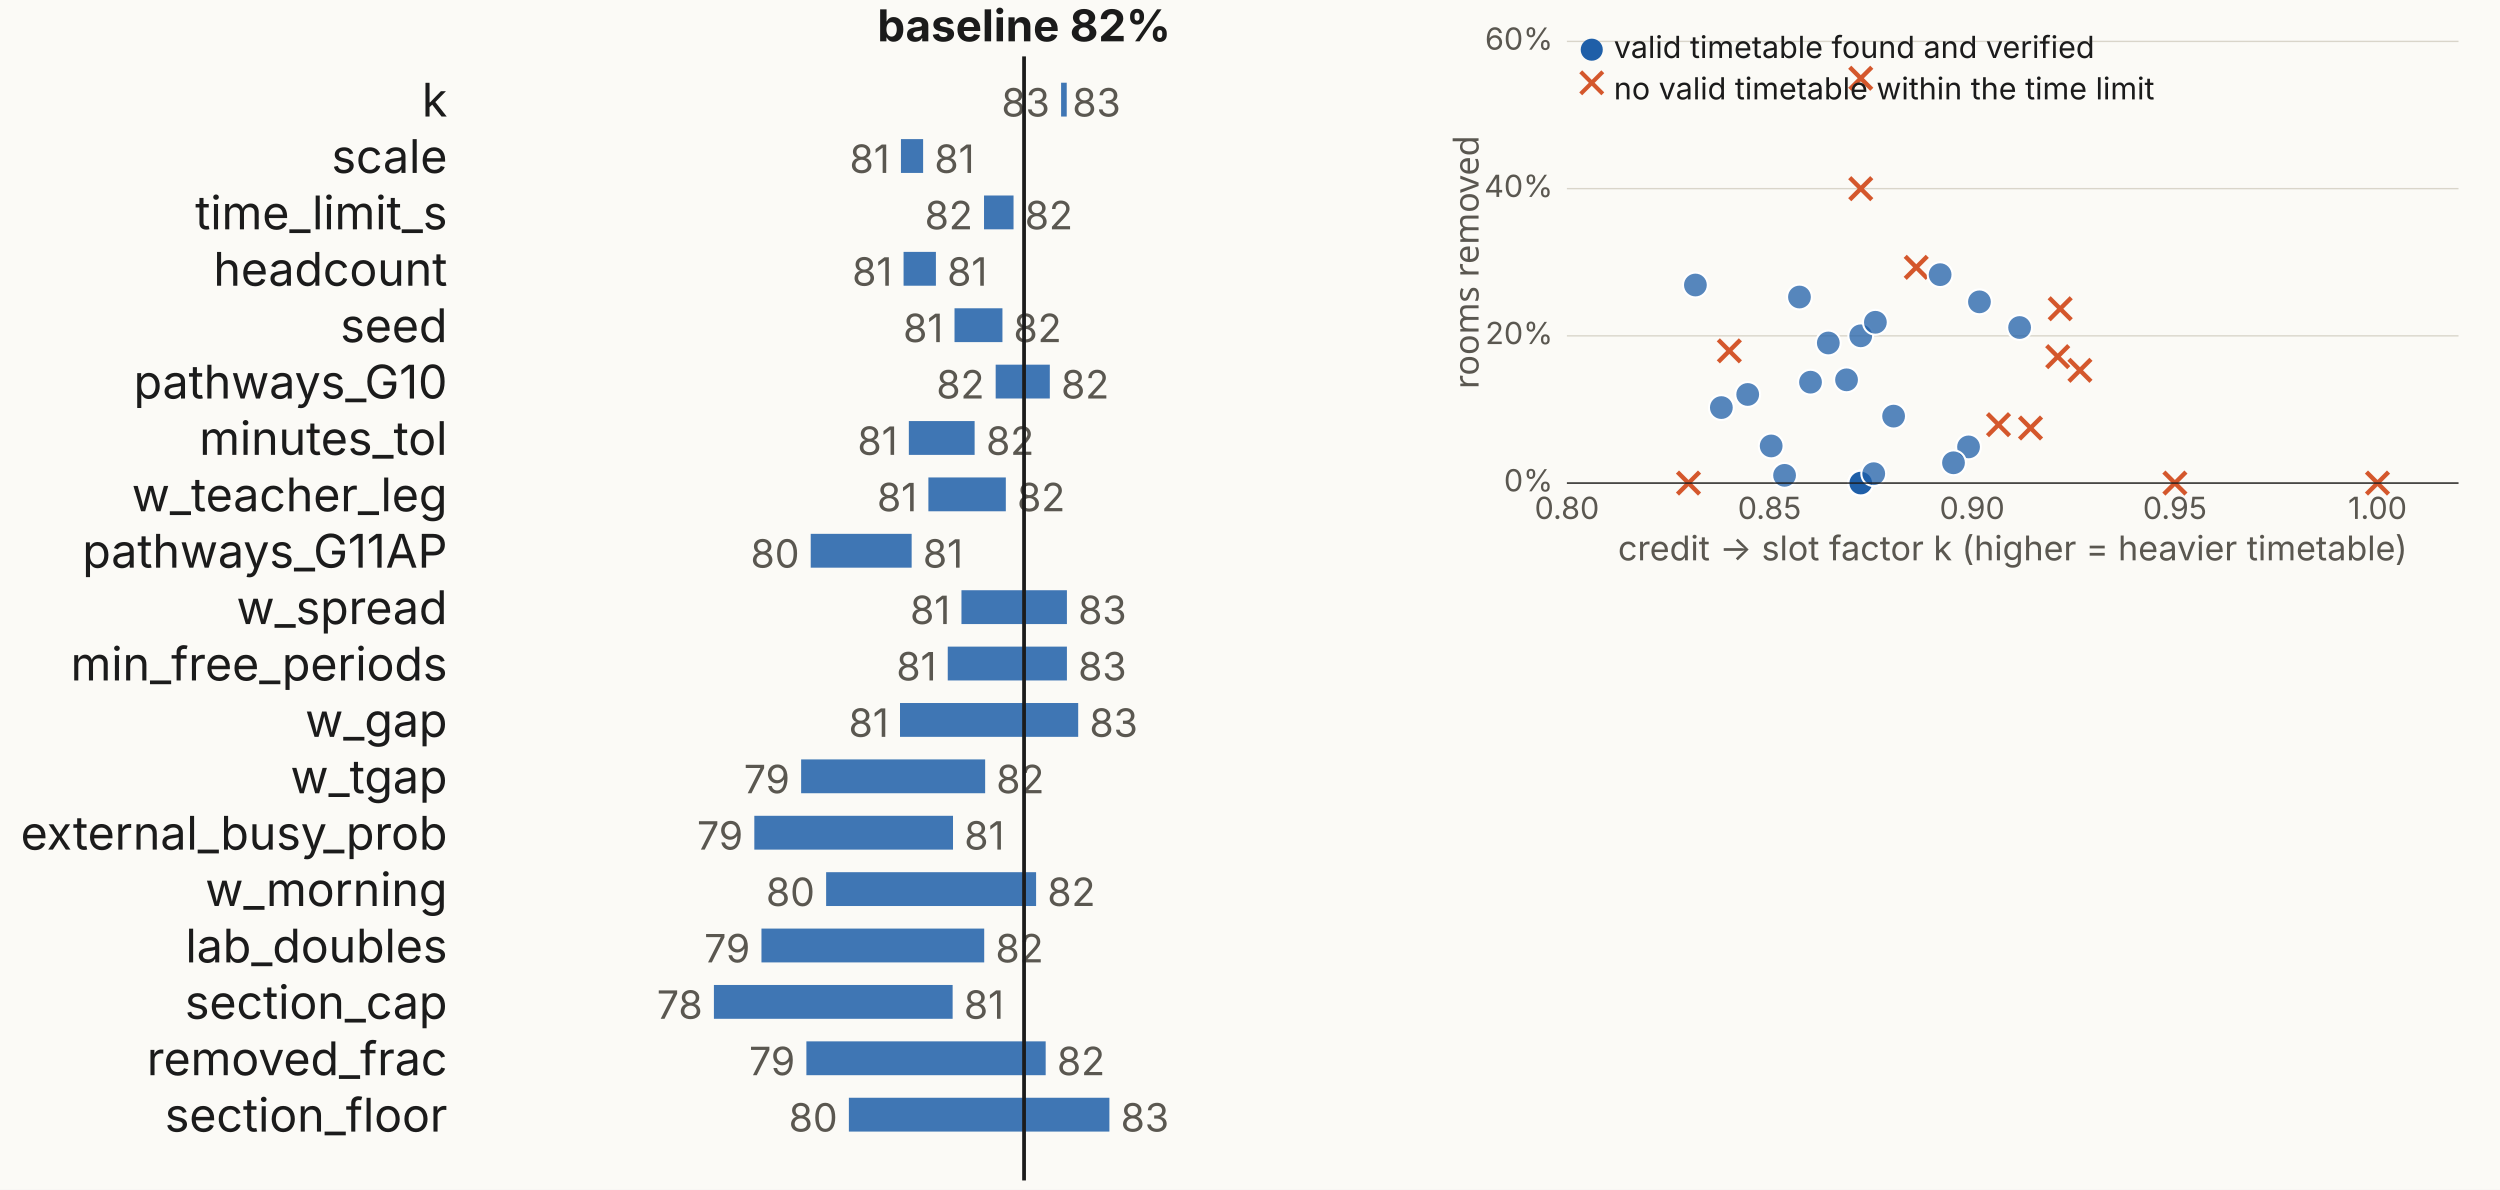
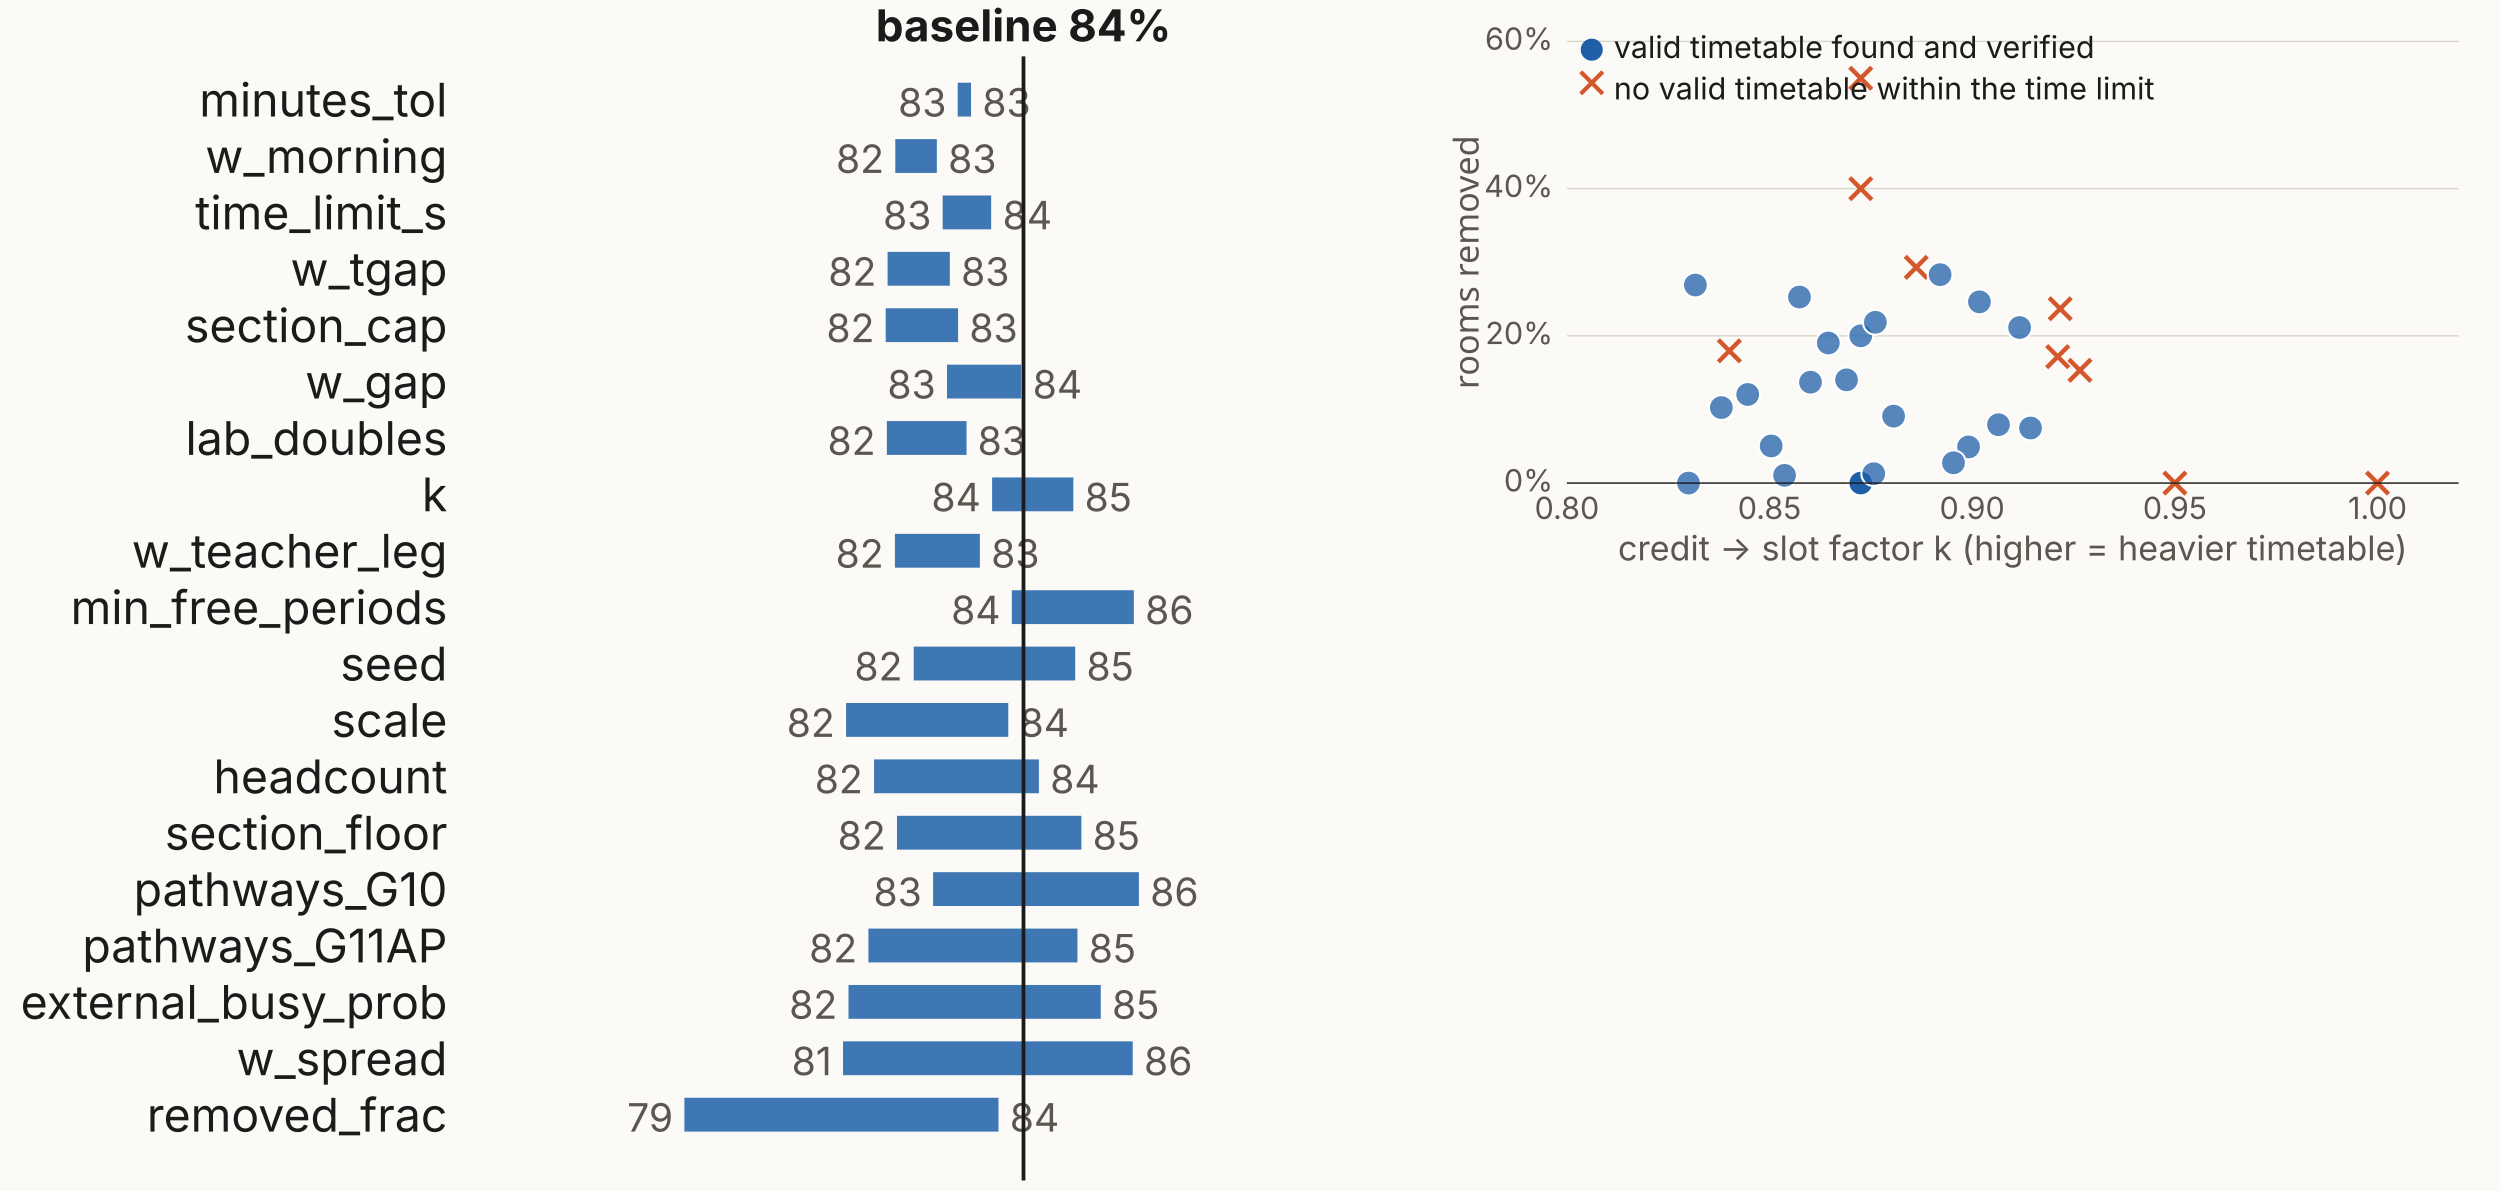
<svg xmlns="http://www.w3.org/2000/svg" viewBox="0 0 1120 533" width="1120" height="533">
  <rect width="1120" height="533" fill="#fbfaf6" />
  <svg viewBox="0 0 760 634" x="0" y="0" width="640" height="533.9">
-     <text x="238.0" y="62.0" font-size="24.7" fill="#1b1b1b" text-anchor="end" font-weight="400" font-family="'Segoe UI',Inter,system-ui,sans-serif">k</text>
-     <rect x="564.5" y="44" width="3.0" height="18" fill="#1f5fa8" opacity=".85" />
-     <text x="558.5" y="62.0" font-size="20.8" fill="#5a5750" text-anchor="end" font-weight="400" font-family="'Segoe UI',Inter,system-ui,sans-serif">83</text>
-     <text x="570.5" y="62.0" font-size="20.8" fill="#5a5750" text-anchor="start" font-weight="400" font-family="'Segoe UI',Inter,system-ui,sans-serif">83</text>
-     <text x="238.0" y="92.0" font-size="24.7" fill="#1b1b1b" text-anchor="end" font-weight="400" font-family="'Segoe UI',Inter,system-ui,sans-serif">scale</text>
-     <rect x="479.3" y="74" width="11.8" height="18" fill="#1f5fa8" opacity=".85" />
-     <text x="473.3" y="92.0" font-size="20.8" fill="#5a5750" text-anchor="end" font-weight="400" font-family="'Segoe UI',Inter,system-ui,sans-serif">81</text>
-     <text x="497.1" y="92.0" font-size="20.8" fill="#5a5750" text-anchor="start" font-weight="400" font-family="'Segoe UI',Inter,system-ui,sans-serif">81</text>
+     <text x="238.0" y="62.0" font-size="24.7" fill="#1b1b1b" text-anchor="end" font-weight="400" font-family="'Segoe UI',Inter,system-ui,sans-serif">minutes_tol</text>
+     <rect x="509.5" y="44" width="7.1" height="18" fill="#1f5fa8" opacity=".85" />
+     <text x="503.5" y="62.0" font-size="20.8" fill="#5a5750" text-anchor="end" font-weight="400" font-family="'Segoe UI',Inter,system-ui,sans-serif">83</text>
+     <text x="522.6" y="62.0" font-size="20.8" fill="#5a5750" text-anchor="start" font-weight="400" font-family="'Segoe UI',Inter,system-ui,sans-serif">83</text>
+     <text x="238.0" y="92.0" font-size="24.7" fill="#1b1b1b" text-anchor="end" font-weight="400" font-family="'Segoe UI',Inter,system-ui,sans-serif">w_morning</text>
+     <rect x="476.3" y="74" width="22.1" height="18" fill="#1f5fa8" opacity=".85" />
+     <text x="470.3" y="92.0" font-size="20.8" fill="#5a5750" text-anchor="end" font-weight="400" font-family="'Segoe UI',Inter,system-ui,sans-serif">82</text>
+     <text x="504.4" y="92.0" font-size="20.8" fill="#5a5750" text-anchor="start" font-weight="400" font-family="'Segoe UI',Inter,system-ui,sans-serif">83</text>
    <text x="238.0" y="122.0" font-size="24.7" fill="#1b1b1b" text-anchor="end" font-weight="400" font-family="'Segoe UI',Inter,system-ui,sans-serif">time_limit_s</text>
-     <rect x="523.5" y="104" width="15.7" height="18" fill="#1f5fa8" opacity=".85" />
-     <text x="517.5" y="122.0" font-size="20.8" fill="#5a5750" text-anchor="end" font-weight="400" font-family="'Segoe UI',Inter,system-ui,sans-serif">82</text>
-     <text x="545.2" y="122.0" font-size="20.8" fill="#5a5750" text-anchor="start" font-weight="400" font-family="'Segoe UI',Inter,system-ui,sans-serif">82</text>
-     <text x="238.0" y="152.0" font-size="24.7" fill="#1b1b1b" text-anchor="end" font-weight="400" font-family="'Segoe UI',Inter,system-ui,sans-serif">headcount</text>
-     <rect x="480.7" y="134" width="17.2" height="18" fill="#1f5fa8" opacity=".85" />
-     <text x="474.7" y="152.0" font-size="20.8" fill="#5a5750" text-anchor="end" font-weight="400" font-family="'Segoe UI',Inter,system-ui,sans-serif">81</text>
-     <text x="503.9" y="152.0" font-size="20.8" fill="#5a5750" text-anchor="start" font-weight="400" font-family="'Segoe UI',Inter,system-ui,sans-serif">81</text>
-     <text x="238.0" y="182.0" font-size="24.7" fill="#1b1b1b" text-anchor="end" font-weight="400" font-family="'Segoe UI',Inter,system-ui,sans-serif">seed</text>
-     <rect x="507.8" y="164" width="25.5" height="18" fill="#1f5fa8" opacity=".85" />
-     <text x="501.8" y="182.0" font-size="20.8" fill="#5a5750" text-anchor="end" font-weight="400" font-family="'Segoe UI',Inter,system-ui,sans-serif">81</text>
-     <text x="539.2" y="182.0" font-size="20.8" fill="#5a5750" text-anchor="start" font-weight="400" font-family="'Segoe UI',Inter,system-ui,sans-serif">82</text>
-     <text x="238.0" y="212.0" font-size="24.7" fill="#1b1b1b" text-anchor="end" font-weight="400" font-family="'Segoe UI',Inter,system-ui,sans-serif">pathways_G10</text>
-     <rect x="529.7" y="194" width="28.8" height="18" fill="#1f5fa8" opacity=".85" />
-     <text x="523.7" y="212.0" font-size="20.8" fill="#5a5750" text-anchor="end" font-weight="400" font-family="'Segoe UI',Inter,system-ui,sans-serif">82</text>
-     <text x="564.5" y="212.0" font-size="20.8" fill="#5a5750" text-anchor="start" font-weight="400" font-family="'Segoe UI',Inter,system-ui,sans-serif">82</text>
-     <text x="238.0" y="242.0" font-size="24.7" fill="#1b1b1b" text-anchor="end" font-weight="400" font-family="'Segoe UI',Inter,system-ui,sans-serif">minutes_tol</text>
-     <rect x="483.5" y="224" width="35.0" height="18" fill="#1f5fa8" opacity=".85" />
-     <text x="477.5" y="242.0" font-size="20.8" fill="#5a5750" text-anchor="end" font-weight="400" font-family="'Segoe UI',Inter,system-ui,sans-serif">81</text>
-     <text x="524.6" y="242.0" font-size="20.8" fill="#5a5750" text-anchor="start" font-weight="400" font-family="'Segoe UI',Inter,system-ui,sans-serif">82</text>
-     <text x="238.0" y="272.0" font-size="24.7" fill="#1b1b1b" text-anchor="end" font-weight="400" font-family="'Segoe UI',Inter,system-ui,sans-serif">w_teacher_leg</text>
-     <rect x="493.9" y="254" width="41.2" height="18" fill="#1f5fa8" opacity=".85" />
-     <text x="487.9" y="272.0" font-size="20.8" fill="#5a5750" text-anchor="end" font-weight="400" font-family="'Segoe UI',Inter,system-ui,sans-serif">81</text>
-     <text x="541.1" y="272.0" font-size="20.8" fill="#5a5750" text-anchor="start" font-weight="400" font-family="'Segoe UI',Inter,system-ui,sans-serif">82</text>
-     <text x="238.0" y="302.0" font-size="24.7" fill="#1b1b1b" text-anchor="end" font-weight="400" font-family="'Segoe UI',Inter,system-ui,sans-serif">pathways_G11AP</text>
-     <rect x="431.3" y="284" width="53.7" height="18" fill="#1f5fa8" opacity=".85" />
-     <text x="425.3" y="302.0" font-size="20.8" fill="#5a5750" text-anchor="end" font-weight="400" font-family="'Segoe UI',Inter,system-ui,sans-serif">80</text>
-     <text x="491.0" y="302.0" font-size="20.8" fill="#5a5750" text-anchor="start" font-weight="400" font-family="'Segoe UI',Inter,system-ui,sans-serif">81</text>
-     <text x="238.0" y="332.0" font-size="24.7" fill="#1b1b1b" text-anchor="end" font-weight="400" font-family="'Segoe UI',Inter,system-ui,sans-serif">w_spread</text>
-     <rect x="511.5" y="314" width="56.1" height="18" fill="#1f5fa8" opacity=".85" />
-     <text x="505.5" y="332.0" font-size="20.8" fill="#5a5750" text-anchor="end" font-weight="400" font-family="'Segoe UI',Inter,system-ui,sans-serif">81</text>
-     <text x="573.6" y="332.0" font-size="20.8" fill="#5a5750" text-anchor="start" font-weight="400" font-family="'Segoe UI',Inter,system-ui,sans-serif">83</text>
-     <text x="238.0" y="362.0" font-size="24.7" fill="#1b1b1b" text-anchor="end" font-weight="400" font-family="'Segoe UI',Inter,system-ui,sans-serif">min_free_periods</text>
-     <rect x="504.2" y="344" width="63.4" height="18" fill="#1f5fa8" opacity=".85" />
-     <text x="498.2" y="362.0" font-size="20.8" fill="#5a5750" text-anchor="end" font-weight="400" font-family="'Segoe UI',Inter,system-ui,sans-serif">81</text>
-     <text x="573.6" y="362.0" font-size="20.8" fill="#5a5750" text-anchor="start" font-weight="400" font-family="'Segoe UI',Inter,system-ui,sans-serif">83</text>
-     <text x="238.0" y="392.0" font-size="24.7" fill="#1b1b1b" text-anchor="end" font-weight="400" font-family="'Segoe UI',Inter,system-ui,sans-serif">w_gap</text>
-     <rect x="478.8" y="374" width="94.8" height="18" fill="#1f5fa8" opacity=".85" />
-     <text x="472.8" y="392.0" font-size="20.8" fill="#5a5750" text-anchor="end" font-weight="400" font-family="'Segoe UI',Inter,system-ui,sans-serif">81</text>
-     <text x="579.6" y="392.0" font-size="20.8" fill="#5a5750" text-anchor="start" font-weight="400" font-family="'Segoe UI',Inter,system-ui,sans-serif">83</text>
-     <text x="238.0" y="422.0" font-size="24.7" fill="#1b1b1b" text-anchor="end" font-weight="400" font-family="'Segoe UI',Inter,system-ui,sans-serif">w_tgap</text>
-     <rect x="426.2" y="404" width="97.9" height="18" fill="#1f5fa8" opacity=".85" />
-     <text x="420.2" y="422.0" font-size="20.8" fill="#5a5750" text-anchor="end" font-weight="400" font-family="'Segoe UI',Inter,system-ui,sans-serif">79</text>
-     <text x="530.0" y="422.0" font-size="20.8" fill="#5a5750" text-anchor="start" font-weight="400" font-family="'Segoe UI',Inter,system-ui,sans-serif">82</text>
-     <text x="238.0" y="452.0" font-size="24.7" fill="#1b1b1b" text-anchor="end" font-weight="400" font-family="'Segoe UI',Inter,system-ui,sans-serif">external_busy_prob</text>
-     <rect x="401.3" y="434" width="105.7" height="18" fill="#1f5fa8" opacity=".85" />
-     <text x="395.3" y="452.0" font-size="20.8" fill="#5a5750" text-anchor="end" font-weight="400" font-family="'Segoe UI',Inter,system-ui,sans-serif">79</text>
-     <text x="513.0" y="452.0" font-size="20.8" fill="#5a5750" text-anchor="start" font-weight="400" font-family="'Segoe UI',Inter,system-ui,sans-serif">81</text>
-     <text x="238.0" y="482.0" font-size="24.7" fill="#1b1b1b" text-anchor="end" font-weight="400" font-family="'Segoe UI',Inter,system-ui,sans-serif">w_morning</text>
-     <rect x="439.5" y="464" width="111.7" height="18" fill="#1f5fa8" opacity=".85" />
-     <text x="433.5" y="482.0" font-size="20.8" fill="#5a5750" text-anchor="end" font-weight="400" font-family="'Segoe UI',Inter,system-ui,sans-serif">80</text>
-     <text x="557.2" y="482.0" font-size="20.8" fill="#5a5750" text-anchor="start" font-weight="400" font-family="'Segoe UI',Inter,system-ui,sans-serif">82</text>
-     <text x="238.0" y="512.0" font-size="24.7" fill="#1b1b1b" text-anchor="end" font-weight="400" font-family="'Segoe UI',Inter,system-ui,sans-serif">lab_doubles</text>
-     <rect x="405.1" y="494" width="118.5" height="18" fill="#1f5fa8" opacity=".85" />
-     <text x="399.1" y="512.0" font-size="20.8" fill="#5a5750" text-anchor="end" font-weight="400" font-family="'Segoe UI',Inter,system-ui,sans-serif">79</text>
-     <text x="529.6" y="512.0" font-size="20.8" fill="#5a5750" text-anchor="start" font-weight="400" font-family="'Segoe UI',Inter,system-ui,sans-serif">82</text>
-     <text x="238.0" y="542.0" font-size="24.7" fill="#1b1b1b" text-anchor="end" font-weight="400" font-family="'Segoe UI',Inter,system-ui,sans-serif">section_cap</text>
-     <rect x="379.8" y="524" width="127.0" height="18" fill="#1f5fa8" opacity=".85" />
-     <text x="373.8" y="542.0" font-size="20.8" fill="#5a5750" text-anchor="end" font-weight="400" font-family="'Segoe UI',Inter,system-ui,sans-serif">78</text>
-     <text x="512.8" y="542.0" font-size="20.8" fill="#5a5750" text-anchor="start" font-weight="400" font-family="'Segoe UI',Inter,system-ui,sans-serif">81</text>
-     <text x="238.0" y="572.0" font-size="24.7" fill="#1b1b1b" text-anchor="end" font-weight="400" font-family="'Segoe UI',Inter,system-ui,sans-serif">removed_frac</text>
-     <rect x="429.0" y="554" width="127.3" height="18" fill="#1f5fa8" opacity=".85" />
-     <text x="423.0" y="572.0" font-size="20.8" fill="#5a5750" text-anchor="end" font-weight="400" font-family="'Segoe UI',Inter,system-ui,sans-serif">79</text>
-     <text x="562.3" y="572.0" font-size="20.8" fill="#5a5750" text-anchor="start" font-weight="400" font-family="'Segoe UI',Inter,system-ui,sans-serif">82</text>
-     <text x="238.0" y="602.0" font-size="24.7" fill="#1b1b1b" text-anchor="end" font-weight="400" font-family="'Segoe UI',Inter,system-ui,sans-serif">section_floor</text>
-     <rect x="451.6" y="584" width="138.6" height="18" fill="#1f5fa8" opacity=".85" />
-     <text x="445.6" y="602.0" font-size="20.8" fill="#5a5750" text-anchor="end" font-weight="400" font-family="'Segoe UI',Inter,system-ui,sans-serif">80</text>
-     <text x="596.2" y="602.0" font-size="20.8" fill="#5a5750" text-anchor="start" font-weight="400" font-family="'Segoe UI',Inter,system-ui,sans-serif">83</text>
-     <line x1="544.8" x2="544.8" y1="30" y2="628" stroke="#1b1b1b" stroke-width="2" />
-     <text x="544.8" y="22.0" font-size="23.4" fill="#1b1b1b" text-anchor="middle" font-weight="700" font-family="'Segoe UI',Inter,system-ui,sans-serif">baseline 82%</text>
+     <rect x="501.5" y="104" width="25.8" height="18" fill="#1f5fa8" opacity=".85" />
+     <text x="495.5" y="122.0" font-size="20.8" fill="#5a5750" text-anchor="end" font-weight="400" font-family="'Segoe UI',Inter,system-ui,sans-serif">83</text>
+     <text x="533.4" y="122.0" font-size="20.8" fill="#5a5750" text-anchor="start" font-weight="400" font-family="'Segoe UI',Inter,system-ui,sans-serif">84</text>
+     <text x="238.0" y="152.0" font-size="24.7" fill="#1b1b1b" text-anchor="end" font-weight="400" font-family="'Segoe UI',Inter,system-ui,sans-serif">w_tgap</text>
+     <rect x="472.2" y="134" width="33.1" height="18" fill="#1f5fa8" opacity=".85" />
+     <text x="466.2" y="152.0" font-size="20.8" fill="#5a5750" text-anchor="end" font-weight="400" font-family="'Segoe UI',Inter,system-ui,sans-serif">82</text>
+     <text x="511.3" y="152.0" font-size="20.8" fill="#5a5750" text-anchor="start" font-weight="400" font-family="'Segoe UI',Inter,system-ui,sans-serif">83</text>
+     <text x="238.0" y="182.0" font-size="24.7" fill="#1b1b1b" text-anchor="end" font-weight="400" font-family="'Segoe UI',Inter,system-ui,sans-serif">section_cap</text>
+     <rect x="471.2" y="164" width="38.5" height="18" fill="#1f5fa8" opacity=".85" />
+     <text x="465.2" y="182.0" font-size="20.8" fill="#5a5750" text-anchor="end" font-weight="400" font-family="'Segoe UI',Inter,system-ui,sans-serif">82</text>
+     <text x="515.7" y="182.0" font-size="20.8" fill="#5a5750" text-anchor="start" font-weight="400" font-family="'Segoe UI',Inter,system-ui,sans-serif">83</text>
+     <text x="238.0" y="212.0" font-size="24.7" fill="#1b1b1b" text-anchor="end" font-weight="400" font-family="'Segoe UI',Inter,system-ui,sans-serif">w_gap</text>
+     <rect x="503.8" y="194" width="39.5" height="18" fill="#1f5fa8" opacity=".85" />
+     <text x="497.8" y="212.0" font-size="20.8" fill="#5a5750" text-anchor="end" font-weight="400" font-family="'Segoe UI',Inter,system-ui,sans-serif">83</text>
+     <text x="549.4" y="212.0" font-size="20.8" fill="#5a5750" text-anchor="start" font-weight="400" font-family="'Segoe UI',Inter,system-ui,sans-serif">84</text>
+     <text x="238.0" y="242.0" font-size="24.7" fill="#1b1b1b" text-anchor="end" font-weight="400" font-family="'Segoe UI',Inter,system-ui,sans-serif">lab_doubles</text>
+     <rect x="471.8" y="224" width="42.4" height="18" fill="#1f5fa8" opacity=".85" />
+     <text x="465.8" y="242.0" font-size="20.8" fill="#5a5750" text-anchor="end" font-weight="400" font-family="'Segoe UI',Inter,system-ui,sans-serif">82</text>
+     <text x="520.1" y="242.0" font-size="20.8" fill="#5a5750" text-anchor="start" font-weight="400" font-family="'Segoe UI',Inter,system-ui,sans-serif">83</text>
+     <text x="238.0" y="272.0" font-size="24.7" fill="#1b1b1b" text-anchor="end" font-weight="400" font-family="'Segoe UI',Inter,system-ui,sans-serif">k</text>
+     <rect x="527.8" y="254" width="43.2" height="18" fill="#1f5fa8" opacity=".85" />
+     <text x="521.8" y="272.0" font-size="20.8" fill="#5a5750" text-anchor="end" font-weight="400" font-family="'Segoe UI',Inter,system-ui,sans-serif">84</text>
+     <text x="577.0" y="272.0" font-size="20.8" fill="#5a5750" text-anchor="start" font-weight="400" font-family="'Segoe UI',Inter,system-ui,sans-serif">85</text>
+     <text x="238.0" y="302.0" font-size="24.7" fill="#1b1b1b" text-anchor="end" font-weight="400" font-family="'Segoe UI',Inter,system-ui,sans-serif">w_teacher_leg</text>
+     <rect x="476.1" y="284" width="45.2" height="18" fill="#1f5fa8" opacity=".85" />
+     <text x="470.1" y="302.0" font-size="20.8" fill="#5a5750" text-anchor="end" font-weight="400" font-family="'Segoe UI',Inter,system-ui,sans-serif">82</text>
+     <text x="527.3" y="302.0" font-size="20.8" fill="#5a5750" text-anchor="start" font-weight="400" font-family="'Segoe UI',Inter,system-ui,sans-serif">83</text>
+     <text x="238.0" y="332.0" font-size="24.7" fill="#1b1b1b" text-anchor="end" font-weight="400" font-family="'Segoe UI',Inter,system-ui,sans-serif">min_free_periods</text>
+     <rect x="538.3" y="314" width="64.9" height="18" fill="#1f5fa8" opacity=".85" />
+     <text x="532.3" y="332.0" font-size="20.8" fill="#5a5750" text-anchor="end" font-weight="400" font-family="'Segoe UI',Inter,system-ui,sans-serif">84</text>
+     <text x="609.2" y="332.0" font-size="20.8" fill="#5a5750" text-anchor="start" font-weight="400" font-family="'Segoe UI',Inter,system-ui,sans-serif">86</text>
+     <text x="238.0" y="362.0" font-size="24.7" fill="#1b1b1b" text-anchor="end" font-weight="400" font-family="'Segoe UI',Inter,system-ui,sans-serif">seed</text>
+     <rect x="486.1" y="344" width="85.9" height="18" fill="#1f5fa8" opacity=".85" />
+     <text x="480.1" y="362.0" font-size="20.8" fill="#5a5750" text-anchor="end" font-weight="400" font-family="'Segoe UI',Inter,system-ui,sans-serif">82</text>
+     <text x="578.0" y="362.0" font-size="20.8" fill="#5a5750" text-anchor="start" font-weight="400" font-family="'Segoe UI',Inter,system-ui,sans-serif">85</text>
+     <text x="238.0" y="392.0" font-size="24.7" fill="#1b1b1b" text-anchor="end" font-weight="400" font-family="'Segoe UI',Inter,system-ui,sans-serif">scale</text>
+     <rect x="450.1" y="374" width="86.3" height="18" fill="#1f5fa8" opacity=".85" />
+     <text x="444.1" y="392.0" font-size="20.8" fill="#5a5750" text-anchor="end" font-weight="400" font-family="'Segoe UI',Inter,system-ui,sans-serif">82</text>
+     <text x="542.4" y="392.0" font-size="20.8" fill="#5a5750" text-anchor="start" font-weight="400" font-family="'Segoe UI',Inter,system-ui,sans-serif">84</text>
+     <text x="238.0" y="422.0" font-size="24.7" fill="#1b1b1b" text-anchor="end" font-weight="400" font-family="'Segoe UI',Inter,system-ui,sans-serif">headcount</text>
+     <rect x="465.0" y="404" width="87.7" height="18" fill="#1f5fa8" opacity=".85" />
+     <text x="459.0" y="422.0" font-size="20.8" fill="#5a5750" text-anchor="end" font-weight="400" font-family="'Segoe UI',Inter,system-ui,sans-serif">82</text>
+     <text x="558.7" y="422.0" font-size="20.8" fill="#5a5750" text-anchor="start" font-weight="400" font-family="'Segoe UI',Inter,system-ui,sans-serif">84</text>
+     <text x="238.0" y="452.0" font-size="24.7" fill="#1b1b1b" text-anchor="end" font-weight="400" font-family="'Segoe UI',Inter,system-ui,sans-serif">section_floor</text>
+     <rect x="477.2" y="434" width="98.1" height="18" fill="#1f5fa8" opacity=".85" />
+     <text x="471.2" y="452.0" font-size="20.8" fill="#5a5750" text-anchor="end" font-weight="400" font-family="'Segoe UI',Inter,system-ui,sans-serif">82</text>
+     <text x="581.3" y="452.0" font-size="20.8" fill="#5a5750" text-anchor="start" font-weight="400" font-family="'Segoe UI',Inter,system-ui,sans-serif">85</text>
+     <text x="238.0" y="482.0" font-size="24.7" fill="#1b1b1b" text-anchor="end" font-weight="400" font-family="'Segoe UI',Inter,system-ui,sans-serif">pathways_G10</text>
+     <rect x="496.4" y="464" width="109.5" height="18" fill="#1f5fa8" opacity=".85" />
+     <text x="490.4" y="482.0" font-size="20.8" fill="#5a5750" text-anchor="end" font-weight="400" font-family="'Segoe UI',Inter,system-ui,sans-serif">83</text>
+     <text x="611.9" y="482.0" font-size="20.8" fill="#5a5750" text-anchor="start" font-weight="400" font-family="'Segoe UI',Inter,system-ui,sans-serif">86</text>
+     <text x="238.0" y="512.0" font-size="24.7" fill="#1b1b1b" text-anchor="end" font-weight="400" font-family="'Segoe UI',Inter,system-ui,sans-serif">pathways_G11AP</text>
+     <rect x="462.0" y="494" width="111.2" height="18" fill="#1f5fa8" opacity=".85" />
+     <text x="456.0" y="512.0" font-size="20.8" fill="#5a5750" text-anchor="end" font-weight="400" font-family="'Segoe UI',Inter,system-ui,sans-serif">82</text>
+     <text x="579.2" y="512.0" font-size="20.8" fill="#5a5750" text-anchor="start" font-weight="400" font-family="'Segoe UI',Inter,system-ui,sans-serif">85</text>
+     <text x="238.0" y="542.0" font-size="24.7" fill="#1b1b1b" text-anchor="end" font-weight="400" font-family="'Segoe UI',Inter,system-ui,sans-serif">external_busy_prob</text>
+     <rect x="451.4" y="524" width="134.2" height="18" fill="#1f5fa8" opacity=".85" />
+     <text x="445.4" y="542.0" font-size="20.8" fill="#5a5750" text-anchor="end" font-weight="400" font-family="'Segoe UI',Inter,system-ui,sans-serif">82</text>
+     <text x="591.6" y="542.0" font-size="20.8" fill="#5a5750" text-anchor="start" font-weight="400" font-family="'Segoe UI',Inter,system-ui,sans-serif">85</text>
+     <text x="238.0" y="572.0" font-size="24.7" fill="#1b1b1b" text-anchor="end" font-weight="400" font-family="'Segoe UI',Inter,system-ui,sans-serif">w_spread</text>
+     <rect x="448.5" y="554" width="154.1" height="18" fill="#1f5fa8" opacity=".85" />
+     <text x="442.5" y="572.0" font-size="20.8" fill="#5a5750" text-anchor="end" font-weight="400" font-family="'Segoe UI',Inter,system-ui,sans-serif">81</text>
+     <text x="608.6" y="572.0" font-size="20.8" fill="#5a5750" text-anchor="start" font-weight="400" font-family="'Segoe UI',Inter,system-ui,sans-serif">86</text>
+     <text x="238.0" y="602.0" font-size="24.7" fill="#1b1b1b" text-anchor="end" font-weight="400" font-family="'Segoe UI',Inter,system-ui,sans-serif">removed_frac</text>
+     <rect x="364.1" y="584" width="167.1" height="18" fill="#1f5fa8" opacity=".85" />
+     <text x="358.1" y="602.0" font-size="20.8" fill="#5a5750" text-anchor="end" font-weight="400" font-family="'Segoe UI',Inter,system-ui,sans-serif">79</text>
+     <text x="537.2" y="602.0" font-size="20.8" fill="#5a5750" text-anchor="start" font-weight="400" font-family="'Segoe UI',Inter,system-ui,sans-serif">84</text>
+     <line x1="544.5" x2="544.5" y1="30" y2="628" stroke="#1b1b1b" stroke-width="2" />
+     <text x="544.5" y="22.0" font-size="23.4" fill="#1b1b1b" text-anchor="middle" font-weight="700" font-family="'Segoe UI',Inter,system-ui,sans-serif">baseline 84%</text>
  </svg>
  <svg viewBox="0 0 760 420" x="650" y="0" width="470" height="259.7">
    <line x1="84" x2="730" y1="350.0" y2="350.0" stroke="#d9d5ca" />
    <text x="74.0" y="356.0" font-size="22.1" fill="#5a5750" text-anchor="end" font-weight="400" font-family="'Segoe UI',Inter,system-ui,sans-serif">0%</text>
    <line x1="84" x2="730" y1="243.333" y2="243.333" stroke="#d9d5ca" />
    <text x="74.0" y="249.3" font-size="22.1" fill="#5a5750" text-anchor="end" font-weight="400" font-family="'Segoe UI',Inter,system-ui,sans-serif">20%</text>
    <line x1="84" x2="730" y1="136.667" y2="136.667" stroke="#d9d5ca" />
    <text x="74.0" y="142.7" font-size="22.1" fill="#5a5750" text-anchor="end" font-weight="400" font-family="'Segoe UI',Inter,system-ui,sans-serif">40%</text>
    <line x1="84" x2="730" y1="30.0" y2="30.0" stroke="#d9d5ca" />
    <text x="74.0" y="36.0" font-size="22.1" fill="#5a5750" text-anchor="end" font-weight="400" font-family="'Segoe UI',Inter,system-ui,sans-serif">60%</text>
    <text x="84.0" y="376.0" font-size="22.1" fill="#5a5750" text-anchor="middle" font-weight="400" font-family="'Segoe UI',Inter,system-ui,sans-serif">0.80</text>
    <text x="230.8" y="376.0" font-size="22.1" fill="#5a5750" text-anchor="middle" font-weight="400" font-family="'Segoe UI',Inter,system-ui,sans-serif">0.85</text>
    <text x="377.6" y="376.0" font-size="22.1" fill="#5a5750" text-anchor="middle" font-weight="400" font-family="'Segoe UI',Inter,system-ui,sans-serif">0.90</text>
    <text x="524.5" y="376.0" font-size="22.1" fill="#5a5750" text-anchor="middle" font-weight="400" font-family="'Segoe UI',Inter,system-ui,sans-serif">0.95</text>
    <text x="671.3" y="376.0" font-size="22.1" fill="#5a5750" text-anchor="middle" font-weight="400" font-family="'Segoe UI',Inter,system-ui,sans-serif">1.00</text>
    <circle cx="296.9" cy="350.0" r="9" fill="#1f5fa8" fill-opacity=".75" stroke="#fff" stroke-width="1.5" />
    <circle cx="296.9" cy="350.0" r="9" fill="#1f5fa8" fill-opacity=".75" stroke="#fff" stroke-width="1.5" />
    <circle cx="296.9" cy="350.0" r="9" fill="#1f5fa8" fill-opacity=".75" stroke="#fff" stroke-width="1.5" />
    <circle cx="296.9" cy="350.0" r="9" fill="#1f5fa8" fill-opacity=".75" stroke="#fff" stroke-width="1.5" />
    <circle cx="296.9" cy="350.0" r="9" fill="#1f5fa8" fill-opacity=".75" stroke="#fff" stroke-width="1.5" />
    <circle cx="296.9" cy="350.0" r="9" fill="#1f5fa8" fill-opacity=".75" stroke="#fff" stroke-width="1.5" />
    <circle cx="296.9" cy="350.0" r="9" fill="#1f5fa8" fill-opacity=".75" stroke="#fff" stroke-width="1.5" />
    <circle cx="296.9" cy="350.0" r="9" fill="#1f5fa8" fill-opacity=".75" stroke="#fff" stroke-width="1.5" />
    <circle cx="296.9" cy="350.0" r="9" fill="#1f5fa8" fill-opacity=".75" stroke="#fff" stroke-width="1.5" />
    <circle cx="296.9" cy="350.0" r="9" fill="#1f5fa8" fill-opacity=".75" stroke="#fff" stroke-width="1.5" />
    <circle cx="296.9" cy="350.0" r="9" fill="#1f5fa8" fill-opacity=".75" stroke="#fff" stroke-width="1.5" />
    <circle cx="296.9" cy="350.0" r="9" fill="#1f5fa8" fill-opacity=".75" stroke="#fff" stroke-width="1.5" />
    <circle cx="296.9" cy="350.0" r="9" fill="#1f5fa8" fill-opacity=".75" stroke="#fff" stroke-width="1.5" />
    <circle cx="296.9" cy="350.0" r="9" fill="#1f5fa8" fill-opacity=".75" stroke="#fff" stroke-width="1.5" />
    <circle cx="296.9" cy="350.0" r="9" fill="#1f5fa8" fill-opacity=".75" stroke="#fff" stroke-width="1.5" />
    <circle cx="296.9" cy="350.0" r="9" fill="#1f5fa8" fill-opacity=".75" stroke="#fff" stroke-width="1.5" />
    <circle cx="296.9" cy="350.0" r="9" fill="#1f5fa8" fill-opacity=".75" stroke="#fff" stroke-width="1.5" />
    <circle cx="296.9" cy="350.0" r="9" fill="#1f5fa8" fill-opacity=".75" stroke="#fff" stroke-width="1.5" />
-     <path d="M164.1,342.0 L180.1,358.0 M180.1,342.0 L164.1,358.0" stroke="#d4572c" stroke-width="3.2" />
+     <circle cx="172.1" cy="350.0" r="9" fill="#1f5fa8" fill-opacity=".75" stroke="#fff" stroke-width="1.5" />
    <circle cx="296.9" cy="350.0" r="9" fill="#1f5fa8" fill-opacity=".75" stroke="#fff" stroke-width="1.5" />
    <circle cx="296.9" cy="350.0" r="9" fill="#1f5fa8" fill-opacity=".75" stroke="#fff" stroke-width="1.5" />
    <path d="M516.5,342.0 L532.5,358.0 M532.5,342.0 L516.5,358.0" stroke="#d4572c" stroke-width="3.2" />
    <path d="M663.3,342.0 L679.3,358.0 M679.3,342.0 L663.3,358.0" stroke="#d4572c" stroke-width="3.2" />
    <circle cx="296.9" cy="350.0" r="9" fill="#1f5fa8" fill-opacity=".75" stroke="#fff" stroke-width="1.5" />
    <circle cx="296.9" cy="350.0" r="9" fill="#1f5fa8" fill-opacity=".75" stroke="#fff" stroke-width="1.5" />
    <circle cx="296.9" cy="350.0" r="9" fill="#1f5fa8" fill-opacity=".75" stroke="#fff" stroke-width="1.5" />
    <circle cx="296.9" cy="350.0" r="9" fill="#1f5fa8" fill-opacity=".75" stroke="#fff" stroke-width="1.5" />
    <circle cx="296.9" cy="350.0" r="9" fill="#1f5fa8" fill-opacity=".75" stroke="#fff" stroke-width="1.5" />
    <circle cx="296.9" cy="350.0" r="9" fill="#1f5fa8" fill-opacity=".75" stroke="#fff" stroke-width="1.5" />
    <circle cx="296.9" cy="350.0" r="9" fill="#1f5fa8" fill-opacity=".75" stroke="#fff" stroke-width="1.5" />
    <circle cx="296.9" cy="350.0" r="9" fill="#1f5fa8" fill-opacity=".75" stroke="#fff" stroke-width="1.5" />
    <circle cx="296.9" cy="350.0" r="9" fill="#1f5fa8" fill-opacity=".75" stroke="#fff" stroke-width="1.5" />
    <circle cx="296.9" cy="350.0" r="9" fill="#1f5fa8" fill-opacity=".75" stroke="#fff" stroke-width="1.5" />
    <circle cx="296.9" cy="350.0" r="9" fill="#1f5fa8" fill-opacity=".75" stroke="#fff" stroke-width="1.5" />
    <circle cx="296.9" cy="350.0" r="9" fill="#1f5fa8" fill-opacity=".75" stroke="#fff" stroke-width="1.5" />
    <circle cx="296.9" cy="350.0" r="9" fill="#1f5fa8" fill-opacity=".75" stroke="#fff" stroke-width="1.5" />
    <path d="M288.9,48.7 L304.9,64.7 M304.9,48.7 L288.9,64.7" stroke="#d4572c" stroke-width="3.2" />
+     <path d="M288.9,128.7 L304.9,144.7 M304.9,128.7 L288.9,144.7" stroke="#d4572c" stroke-width="3.2" />
    <circle cx="296.9" cy="243.3" r="9" fill="#1f5fa8" fill-opacity=".75" stroke="#fff" stroke-width="1.5" />
-     <path d="M288.9,128.7 L304.9,144.7 M304.9,128.7 L288.9,144.7" stroke="#d4572c" stroke-width="3.2" />
    <circle cx="296.9" cy="350.0" r="9" fill="#1f5fa8" fill-opacity=".75" stroke="#fff" stroke-width="1.5" />
    <circle cx="296.9" cy="350.0" r="9" fill="#1f5fa8" fill-opacity=".75" stroke="#fff" stroke-width="1.5" />
    <circle cx="296.9" cy="350.0" r="9" fill="#1f5fa8" fill-opacity=".75" stroke="#fff" stroke-width="1.5" />
    <circle cx="296.9" cy="350.0" r="9" fill="#1f5fa8" fill-opacity=".75" stroke="#fff" stroke-width="1.5" />
    <circle cx="296.9" cy="350.0" r="9" fill="#1f5fa8" fill-opacity=".75" stroke="#fff" stroke-width="1.5" />
    <circle cx="296.9" cy="350.0" r="9" fill="#1f5fa8" fill-opacity=".75" stroke="#fff" stroke-width="1.5" />
    <circle cx="296.9" cy="350.0" r="9" fill="#1f5fa8" fill-opacity=".75" stroke="#fff" stroke-width="1.5" />
    <circle cx="296.9" cy="350.0" r="9" fill="#1f5fa8" fill-opacity=".75" stroke="#fff" stroke-width="1.5" />
    <circle cx="296.9" cy="350.0" r="9" fill="#1f5fa8" fill-opacity=".75" stroke="#fff" stroke-width="1.5" />
    <circle cx="296.9" cy="350.0" r="9" fill="#1f5fa8" fill-opacity=".75" stroke="#fff" stroke-width="1.5" />
    <circle cx="296.9" cy="350.0" r="9" fill="#1f5fa8" fill-opacity=".75" stroke="#fff" stroke-width="1.5" />
    <circle cx="296.9" cy="350.0" r="9" fill="#1f5fa8" fill-opacity=".75" stroke="#fff" stroke-width="1.5" />
    <circle cx="296.9" cy="350.0" r="9" fill="#1f5fa8" fill-opacity=".75" stroke="#fff" stroke-width="1.5" />
    <circle cx="296.9" cy="350.0" r="9" fill="#1f5fa8" fill-opacity=".75" stroke="#fff" stroke-width="1.5" />
    <circle cx="296.9" cy="350.0" r="9" fill="#1f5fa8" fill-opacity=".75" stroke="#fff" stroke-width="1.5" />
    <circle cx="296.9" cy="350.0" r="9" fill="#1f5fa8" fill-opacity=".75" stroke="#fff" stroke-width="1.5" />
    <circle cx="296.9" cy="350.0" r="9" fill="#1f5fa8" fill-opacity=".75" stroke="#fff" stroke-width="1.5" />
    <circle cx="296.9" cy="350.0" r="9" fill="#1f5fa8" fill-opacity=".75" stroke="#fff" stroke-width="1.5" />
    <circle cx="296.9" cy="350.0" r="9" fill="#1f5fa8" fill-opacity=".75" stroke="#fff" stroke-width="1.5" />
    <circle cx="296.9" cy="350.0" r="9" fill="#1f5fa8" fill-opacity=".75" stroke="#fff" stroke-width="1.5" />
    <circle cx="296.9" cy="350.0" r="9" fill="#1f5fa8" fill-opacity=".75" stroke="#fff" stroke-width="1.5" />
    <circle cx="296.9" cy="350.0" r="9" fill="#1f5fa8" fill-opacity=".75" stroke="#fff" stroke-width="1.5" />
    <circle cx="296.9" cy="350.0" r="9" fill="#1f5fa8" fill-opacity=".75" stroke="#fff" stroke-width="1.5" />
    <path d="M431.6,250.4 L447.6,266.4 M447.6,250.4 L431.6,266.4" stroke="#d4572c" stroke-width="3.2" />
    <circle cx="177.1" cy="206.5" r="9" fill="#1f5fa8" fill-opacity=".75" stroke="#fff" stroke-width="1.5" />
    <circle cx="273.4" cy="248.5" r="9" fill="#1f5fa8" fill-opacity=".75" stroke="#fff" stroke-width="1.5" />
-     <path d="M388.7,299.7 L404.7,315.7 M404.7,299.7 L388.7,315.7" stroke="#d4572c" stroke-width="3.2" />
    <circle cx="232.0" cy="323.1" r="9" fill="#1f5fa8" fill-opacity=".75" stroke="#fff" stroke-width="1.5" />
    <circle cx="306.3" cy="343.2" r="9" fill="#1f5fa8" fill-opacity=".75" stroke="#fff" stroke-width="1.5" />
-     <circle cx="320.7" cy="301.5" r="9" fill="#1f5fa8" fill-opacity=".75" stroke="#fff" stroke-width="1.5" />
+     <circle cx="396.7" cy="307.7" r="9" fill="#1f5fa8" fill-opacity=".75" stroke="#fff" stroke-width="1.5" />
    <path d="M447.7,260.3 L463.7,276.3 M463.7,260.3 L447.7,276.3" stroke="#d4572c" stroke-width="3.2" />
    <circle cx="382.9" cy="218.7" r="9" fill="#1f5fa8" fill-opacity=".75" stroke="#fff" stroke-width="1.5" />
+     <circle cx="320.7" cy="301.5" r="9" fill="#1f5fa8" fill-opacity=".75" stroke="#fff" stroke-width="1.5" />
    <path d="M329.1,185.7 L345.1,201.7 M345.1,185.7 L329.1,201.7" stroke="#d4572c" stroke-width="3.2" />
    <circle cx="260.5" cy="276.9" r="9" fill="#1f5fa8" fill-opacity=".75" stroke="#fff" stroke-width="1.5" />
    <circle cx="375.0" cy="323.8" r="9" fill="#1f5fa8" fill-opacity=".75" stroke="#fff" stroke-width="1.5" />
-     <path d="M411.9,302.1 L427.9,318.1 M427.9,302.1 L411.9,318.1" stroke="#d4572c" stroke-width="3.2" />
    <path d="M433.4,215.7 L449.4,231.7 M449.4,215.7 L433.4,231.7" stroke="#d4572c" stroke-width="3.2" />
+     <circle cx="419.9" cy="310.1" r="9" fill="#1f5fa8" fill-opacity=".75" stroke="#fff" stroke-width="1.5" />
    <path d="M193.7,246.2 L209.7,262.2 M209.7,246.2 L193.7,262.2" stroke="#d4572c" stroke-width="3.2" />
    <circle cx="286.6" cy="275.2" r="9" fill="#1f5fa8" fill-opacity=".75" stroke="#fff" stroke-width="1.5" />
    <circle cx="252.5" cy="215.2" r="9" fill="#1f5fa8" fill-opacity=".75" stroke="#fff" stroke-width="1.5" />
    <circle cx="195.9" cy="295.3" r="9" fill="#1f5fa8" fill-opacity=".75" stroke="#fff" stroke-width="1.5" />
    <circle cx="364.1" cy="335.3" r="9" fill="#1f5fa8" fill-opacity=".75" stroke="#fff" stroke-width="1.5" />
    <circle cx="215.0" cy="285.8" r="9" fill="#1f5fa8" fill-opacity=".75" stroke="#fff" stroke-width="1.5" />
    <circle cx="412.0" cy="237.3" r="9" fill="#1f5fa8" fill-opacity=".75" stroke="#fff" stroke-width="1.5" />
    <circle cx="241.7" cy="344.4" r="9" fill="#1f5fa8" fill-opacity=".75" stroke="#fff" stroke-width="1.5" />
    <circle cx="307.5" cy="233.5" r="9" fill="#1f5fa8" fill-opacity=".75" stroke="#fff" stroke-width="1.5" />
    <circle cx="354.4" cy="199.0" r="9" fill="#1f5fa8" fill-opacity=".75" stroke="#fff" stroke-width="1.5" />
    <line x1="84" x2="730" y1="350" y2="350" stroke="#1b1b1b" />
    <text x="407.0" y="406.0" font-size="24.7" fill="#5a5750" text-anchor="middle" font-weight="400" font-family="'Segoe UI',Inter,system-ui,sans-serif">credit → slot factor k (higher = heavier timetable)</text>
    <text x="20.0" y="190.0" font-size="24.7" fill="#5a5750" text-anchor="middle" font-weight="400" font-family="sans-serif" transform="rotate(-90 20 190.0)">rooms removed</text>
    <circle cx="102" cy="36" r="8" fill="#1f5fa8" />
    <text x="118.0" y="42.0" font-size="22.1" fill="#1b1b1b" text-anchor="start" font-weight="400" font-family="'Segoe UI',Inter,system-ui,sans-serif">valid timetable found and verified</text>
    <path d="M94,52 l16,16 m0,-16 l-16,16" stroke="#d4572c" stroke-width="3" />
    <text x="118.0" y="72.0" font-size="22.1" fill="#1b1b1b" text-anchor="start" font-weight="400" font-family="'Segoe UI',Inter,system-ui,sans-serif">no valid timetable within the time limit</text>
  </svg>
</svg>
